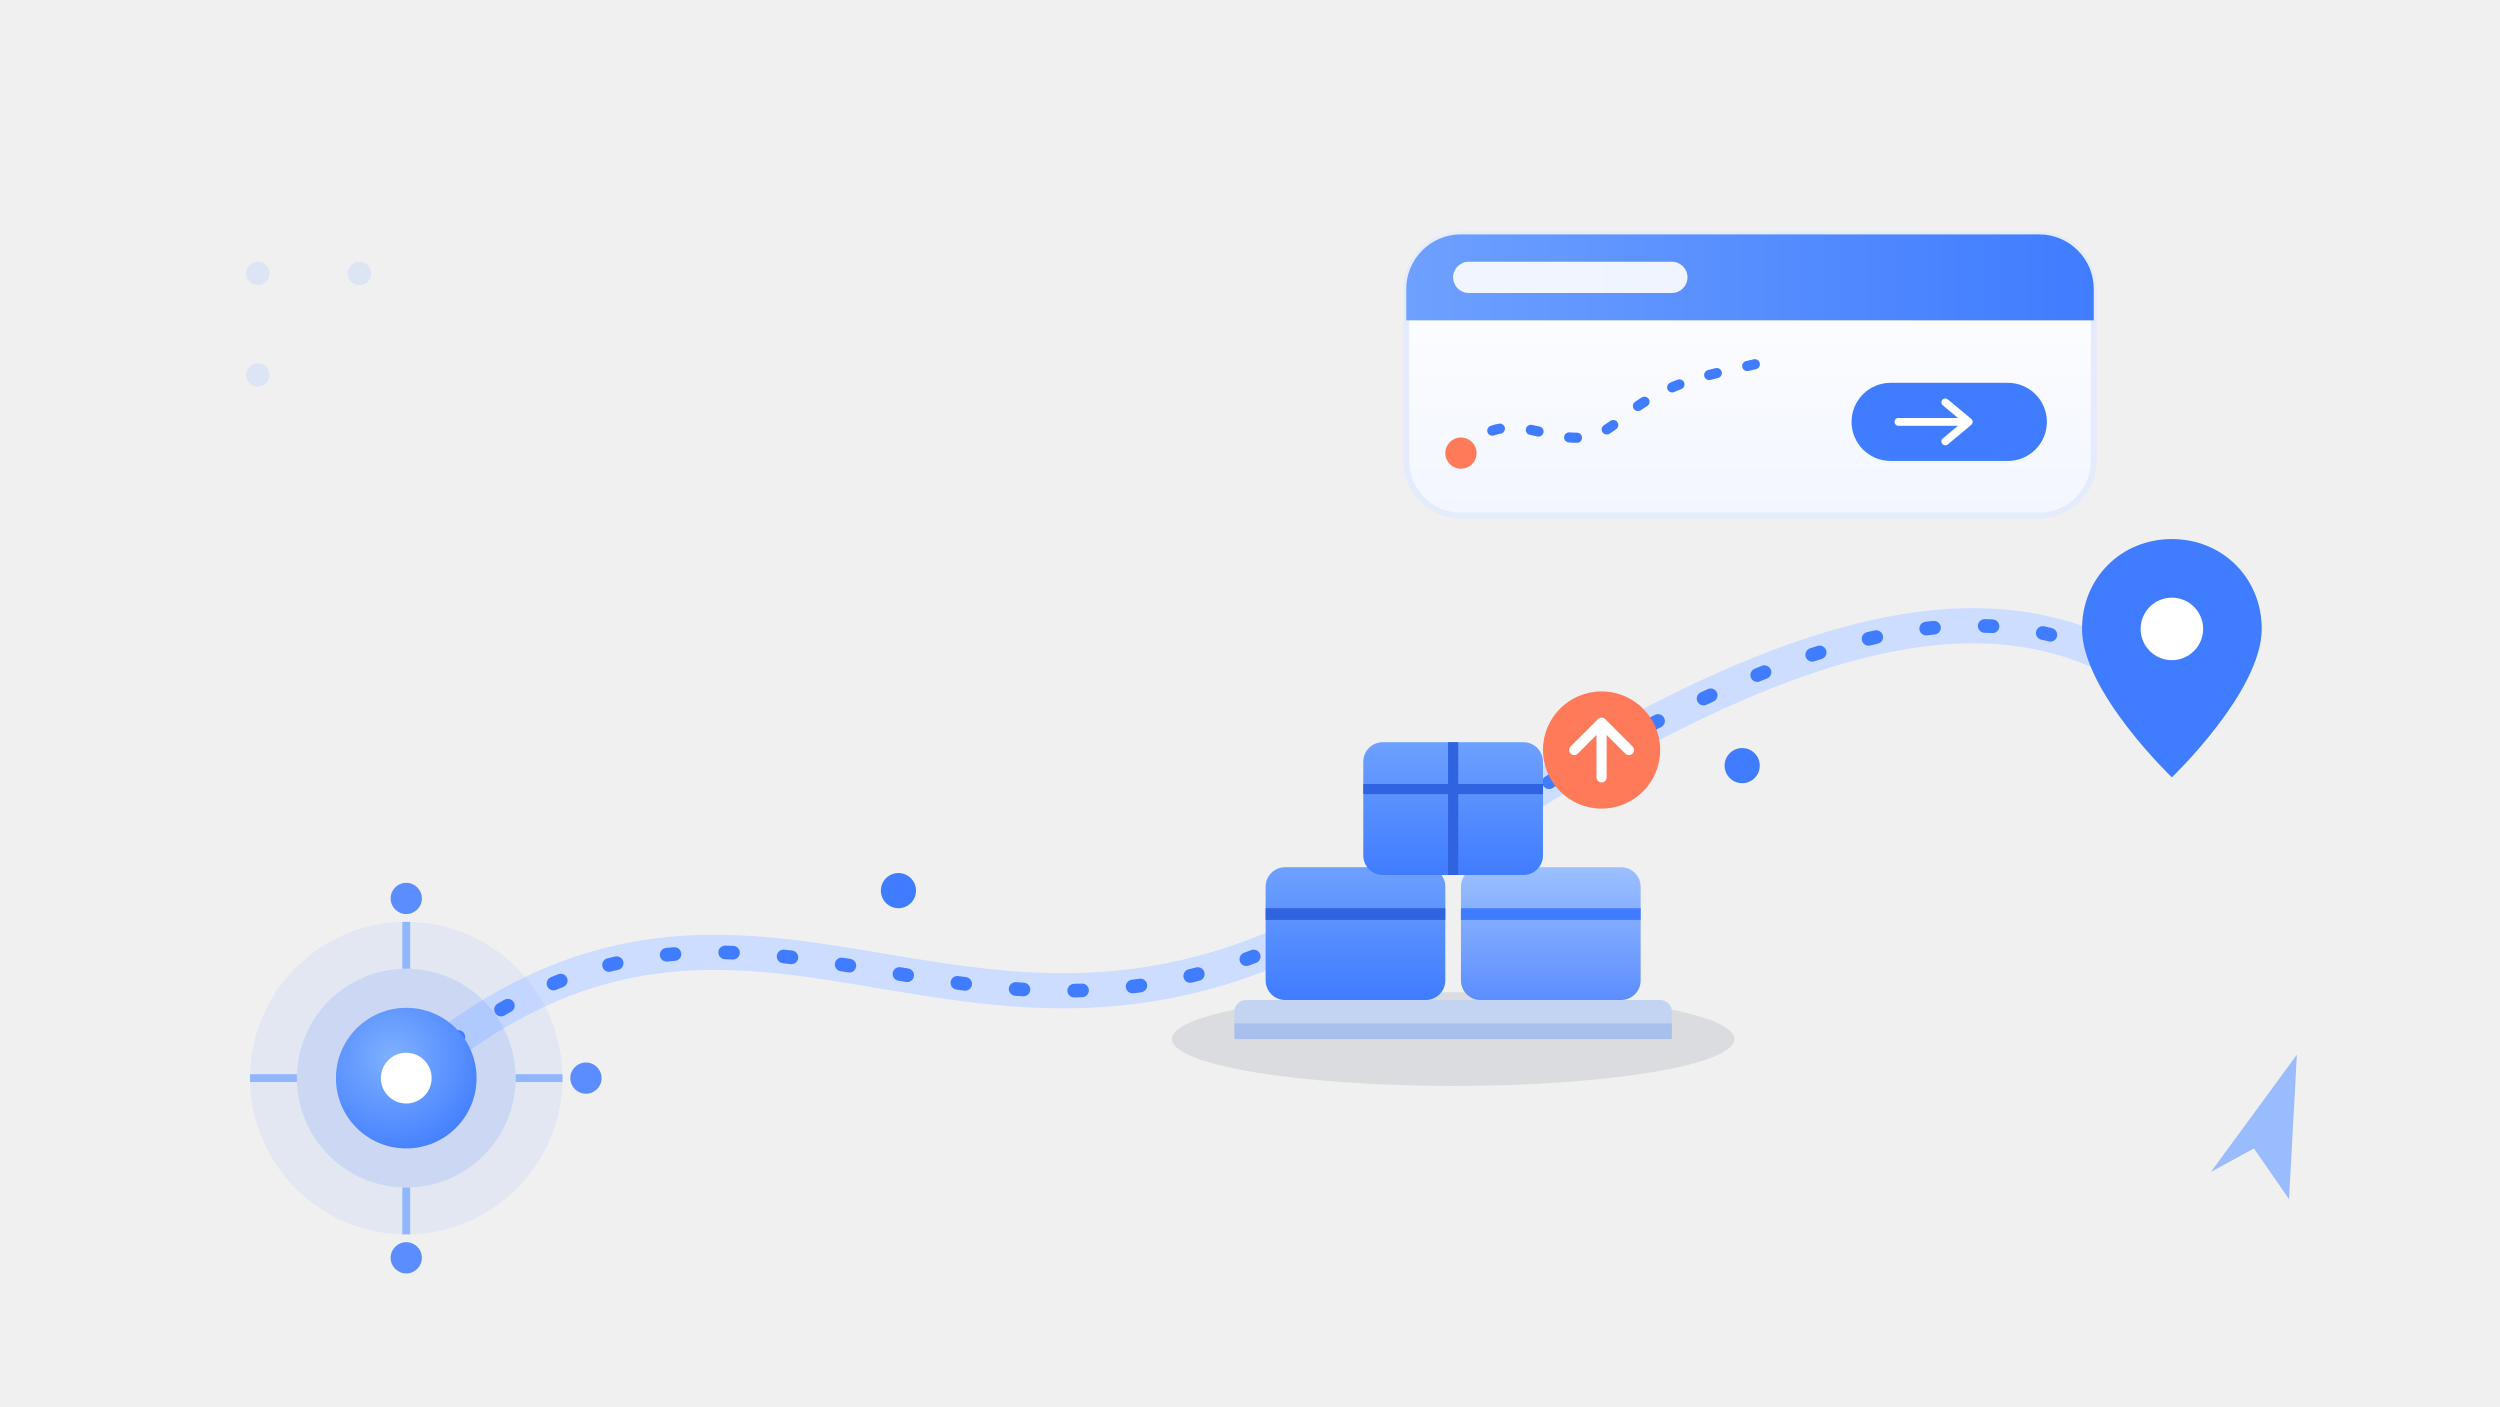
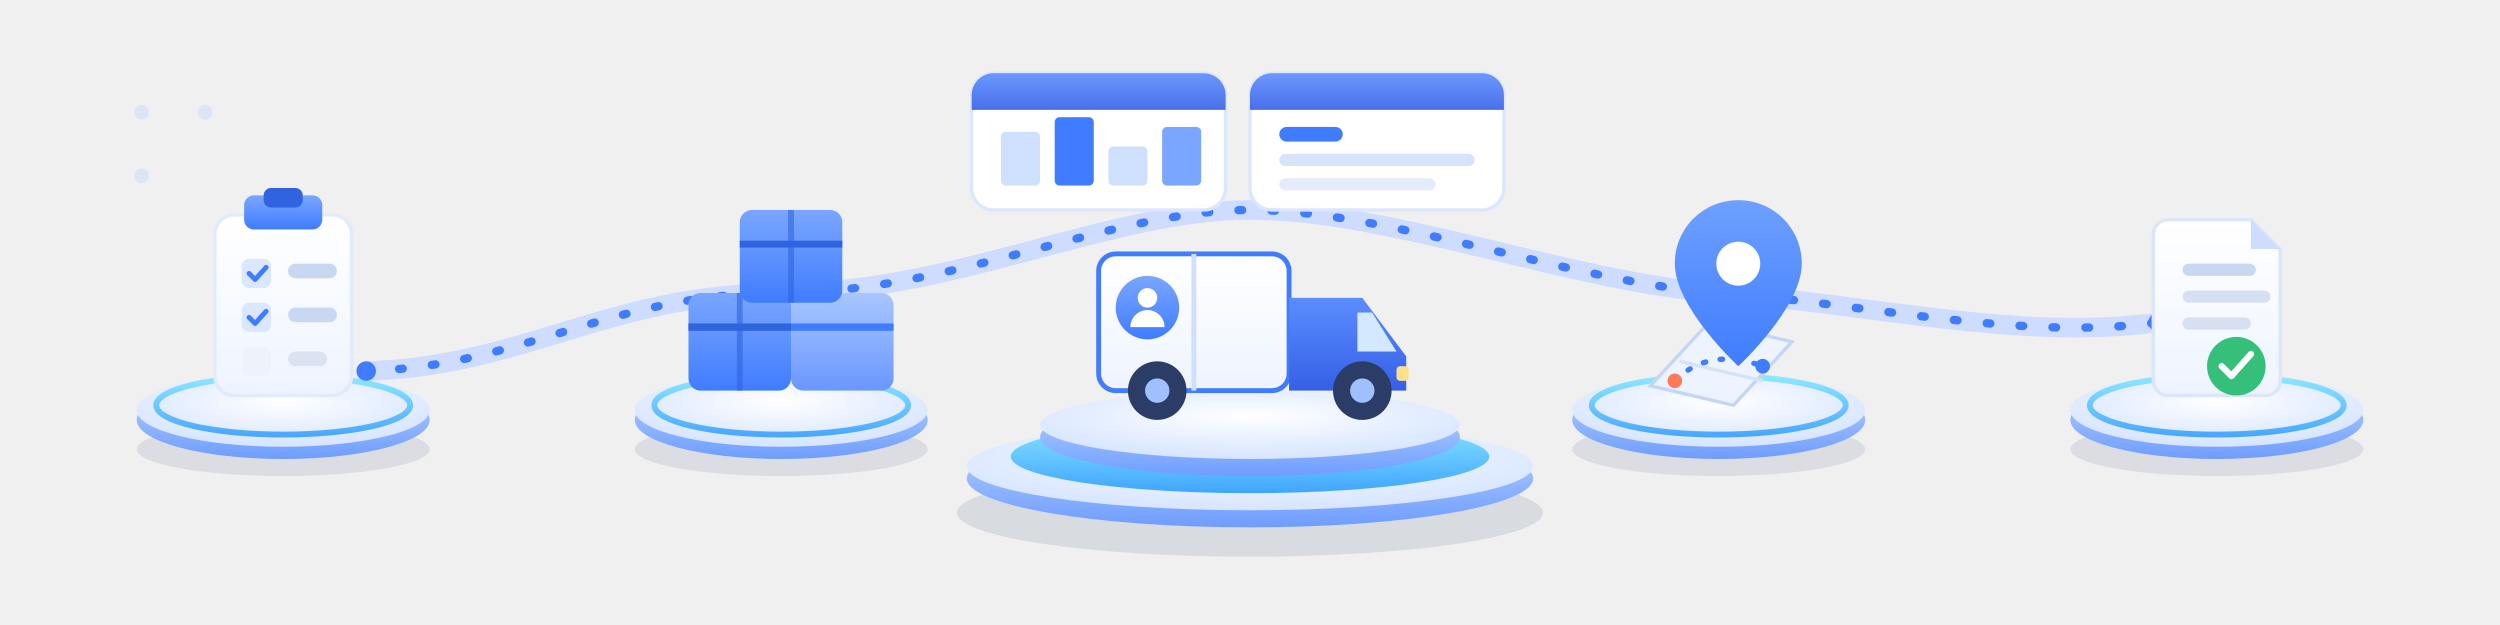
- <svg xmlns="http://www.w3.org/2000/svg" viewBox="0 0 640 360" fill="none">
+ <svg xmlns="http://www.w3.org/2000/svg" viewBox="0 0 1024 256" fill="none">
  <defs>
-     <radialGradient id="opHub" cx="0.4" cy="0.35" r="0.75">
-       <stop offset="0" stop-color="#7fb0ff" />
-       <stop offset="1" stop-color="#3f7cff" />
+     <linearGradient id="opGlassSide" x1="0" y1="0" x2="0" y2="1">
+       <stop offset="0" stop-color="#bcd6ff" />
+       <stop offset="1" stop-color="#6f9dff" />
+     </linearGradient>
+     <radialGradient id="opGlassTop" cx="0.5" cy="0.38" r="0.72">
+       <stop offset="0" stop-color="#ffffff" />
+       <stop offset="1" stop-color="#cfe0ff" />
    </radialGradient>
-     <linearGradient id="opBox" x1="0" y1="0" x2="0" y2="1">
-       <stop offset="0" stop-color="#6ea0ff" />
+     <linearGradient id="opRing" x1="0" y1="0" x2="0" y2="1">
+       <stop offset="0" stop-color="#7fe7ff" />
+       <stop offset="1" stop-color="#2f9dff" />
+     </linearGradient>
+     <linearGradient id="opCard" x1="0" y1="0" x2="0" y2="1">
+       <stop offset="0" stop-color="#ffffff" />
+       <stop offset="1" stop-color="#eef4ff" />
+     </linearGradient>
+     <linearGradient id="opBoxA" x1="0" y1="0" x2="0" y2="1">
+       <stop offset="0" stop-color="#7aa6ff" />
      <stop offset="1" stop-color="#3f7cff" />
    </linearGradient>
    <linearGradient id="opBoxB" x1="0" y1="0" x2="0" y2="1">
-       <stop offset="0" stop-color="#9cc0ff" />
-       <stop offset="1" stop-color="#5b8dff" />
+       <stop offset="0" stop-color="#a8c6ff" />
+       <stop offset="1" stop-color="#6a97ff" />
    </linearGradient>
-     <linearGradient id="opCard" x1="0" y1="0" x2="0" y2="1">
-       <stop offset="0" stop-color="#ffffff" />
-       <stop offset="1" stop-color="#f2f6ff" />
+     <linearGradient id="opCab" x1="0" y1="0" x2="0" y2="1">
+       <stop offset="0" stop-color="#5b8dff" />
+       <stop offset="1" stop-color="#3560e6" />
    </linearGradient>
-     <linearGradient id="opHead" x1="0" y1="0" x2="1" y2="0">
+     <linearGradient id="opPin" x1="0" y1="0" x2="0" y2="1">
      <stop offset="0" stop-color="#6ea0ff" />
      <stop offset="1" stop-color="#3f7cff" />
    </linearGradient>
  </defs>
  <g fill="#c9d8f7" opacity="0.5">
-     <circle cx="66" cy="70" r="3" />
-     <circle cx="92" cy="70" r="3" />
-     <circle cx="66" cy="96" r="3" />
+     <circle cx="58" cy="46" r="3" />
+     <circle cx="84" cy="46" r="3" />
+     <circle cx="58" cy="72" r="3" />
  </g>
-   <path d="M104 276C196 196 250 300 360 224S520 150 556 178" stroke="#cdddff" stroke-width="9" stroke-linecap="round" />
-   <path d="M104 276C196 196 250 300 360 224S520 150 556 178" stroke="#3f7cff" stroke-width="3.5" stroke-linecap="round" stroke-dasharray="2 13" />
+   <ellipse cx="116" cy="184" rx="60" ry="11" fill="#24386a" opacity="0.10" />
+   <ellipse cx="116" cy="172" rx="60" ry="16" fill="url(#opGlassSide)" />
+   <ellipse cx="116" cy="168" rx="60" ry="15" fill="url(#opGlassTop)" />
+   <ellipse cx="116" cy="166" rx="52" ry="12" fill="none" stroke="url(#opRing)" stroke-width="2.4" opacity="0.85" />
+   <ellipse cx="320" cy="184" rx="60" ry="11" fill="#24386a" opacity="0.10" />
+   <ellipse cx="320" cy="172" rx="60" ry="16" fill="url(#opGlassSide)" />
+   <ellipse cx="320" cy="168" rx="60" ry="15" fill="url(#opGlassTop)" />
+   <ellipse cx="320" cy="166" rx="52" ry="12" fill="none" stroke="url(#opRing)" stroke-width="2.4" opacity="0.85" />
+   <ellipse cx="704" cy="184" rx="60" ry="11" fill="#24386a" opacity="0.10" />
+   <ellipse cx="704" cy="172" rx="60" ry="16" fill="url(#opGlassSide)" />
+   <ellipse cx="704" cy="168" rx="60" ry="15" fill="url(#opGlassTop)" />
+   <ellipse cx="704" cy="166" rx="52" ry="12" fill="none" stroke="url(#opRing)" stroke-width="2.4" opacity="0.85" />
+   <ellipse cx="908" cy="184" rx="60" ry="11" fill="#24386a" opacity="0.10" />
+   <ellipse cx="908" cy="172" rx="60" ry="16" fill="url(#opGlassSide)" />
+   <ellipse cx="908" cy="168" rx="60" ry="15" fill="url(#opGlassTop)" />
+   <ellipse cx="908" cy="166" rx="52" ry="12" fill="none" stroke="url(#opRing)" stroke-width="2.4" opacity="0.85" />
+   <ellipse cx="512" cy="210" rx="120" ry="18" fill="#24386a" opacity="0.12" />
+   <ellipse cx="512" cy="196" rx="116" ry="20" fill="url(#opGlassSide)" />
+   <ellipse cx="512" cy="191" rx="116" ry="18" fill="url(#opGlassTop)" />
+   <ellipse cx="512" cy="187" rx="98" ry="15" fill="url(#opRing)" opacity="0.9" />
+   <ellipse cx="512" cy="179" rx="86" ry="16" fill="url(#opGlassSide)" />
+   <ellipse cx="512" cy="174" rx="86" ry="14" fill="url(#opGlassTop)" />
+   <path d="M150 152 C 215 150 250 120 320 120 S 455 86 512 86 S 645 116 704 120 S 828 140 884 132" stroke="#cddcff" stroke-width="8" stroke-linecap="round" />
+   <path d="M150 152 C 215 150 250 120 320 120 S 455 86 512 86 S 645 116 704 120 S 828 140 884 132" stroke="#3f7cff" stroke-width="3.4" stroke-linecap="round" stroke-dasharray="1.5 12" />
  <g fill="#3f7cff">
-     <circle cx="230" cy="228" r="4.5" />
-     <circle cx="446" cy="196" r="4.5" />
+     <circle cx="150" cy="152" r="4" />
+     <circle cx="320" cy="120" r="4.5" />
+     <circle cx="704" cy="120" r="4.5" />
+     <circle cx="884" cy="132" r="4" />
  </g>
  <g>
-     <circle cx="104" cy="276" r="40" fill="#3f7cff" opacity="0.08" />
-     <circle cx="104" cy="276" r="28" fill="#3f7cff" opacity="0.14" />
-     <circle cx="104" cy="276" r="18" fill="url(#opHub)" />
-     <circle cx="104" cy="276" r="6.5" fill="#ffffff" />
-     <g stroke="#8fb6ff" stroke-width="2">
-       <path d="M104 248v-12M132 276h12M104 304v12M76 276H64" />
-     </g>
-     <circle cx="104" cy="230" r="4" fill="#5b8dff" />
-     <circle cx="150" cy="276" r="4" fill="#5b8dff" />
-     <circle cx="104" cy="322" r="4" fill="#5b8dff" />
+     <rect x="88" y="88" width="56" height="74" rx="8" fill="url(#opCard)" stroke="#e2ebfb" stroke-width="1.4" />
+     <rect x="100" y="80" width="32" height="14" rx="4" fill="url(#opBoxA)" />
+     <rect x="108" y="77" width="16" height="8" rx="3" fill="#2f63e0" />
+     <rect x="99" y="106" width="12" height="12" rx="3" fill="#dbe7ff" />
+     <path d="M102 112l2.5 2.5 4.5-5" stroke="#3f7cff" stroke-width="2" stroke-linecap="round" stroke-linejoin="round" />
+     <rect x="118" y="108" width="20" height="6" rx="3" fill="#c9d8f2" />
+     <rect x="99" y="124" width="12" height="12" rx="3" fill="#dbe7ff" />
+     <path d="M102 130l2.5 2.5 4.5-5" stroke="#3f7cff" stroke-width="2" stroke-linecap="round" stroke-linejoin="round" />
+     <rect x="118" y="126" width="20" height="6" rx="3" fill="#c9d8f2" />
+     <rect x="99" y="142" width="12" height="12" rx="3" fill="#eef2fb" />
+     <rect x="118" y="144" width="16" height="6" rx="3" fill="#dbe3f2" />
  </g>
  <g>
-     <ellipse cx="372" cy="266" rx="72" ry="12" fill="#1b2a4a" opacity="0.1" />
-     <rect x="316" y="256" width="112" height="10" rx="3" fill="#c3d3f2" />
-     <rect x="316" y="262" width="112" height="4" fill="#a9c0ec" />
-     <rect x="324" y="222" width="46" height="34" rx="5" fill="url(#opBox)" />
-     <path d="M324 234h46" stroke="#2f63e0" stroke-width="3" />
-     <rect x="374" y="222" width="46" height="34" rx="5" fill="url(#opBoxB)" />
-     <path d="M374 234h46" stroke="#3f7cff" stroke-width="3" />
-     <rect x="349" y="190" width="46" height="34" rx="5" fill="url(#opBox)" />
-     <path d="M349 202h46M372 190v34" stroke="#2f63e0" stroke-width="2.6" />
-     <circle cx="410" cy="192" r="15" fill="#ff7a59" />
-     <path d="M410 199v-14M403 192l7-7 7 7" stroke="#ffffff" stroke-width="2.6" stroke-linecap="round" stroke-linejoin="round" fill="none" />
+     <rect x="282" y="120" width="42" height="40" rx="5" fill="url(#opBoxA)" />
+     <path d="M282 134h42" stroke="#2f63e0" stroke-width="3" />
+     <path d="M303 120v40" stroke="#2f63e0" stroke-width="2.4" opacity="0.6" />
+     <rect x="324" y="120" width="42" height="40" rx="5" fill="url(#opBoxB)" />
+     <path d="M324 134h42" stroke="#3f7cff" stroke-width="3" />
+     <rect x="303" y="86" width="42" height="38" rx="5" fill="url(#opBoxA)" />
+     <path d="M303 100h42" stroke="#2f63e0" stroke-width="2.8" />
+     <path d="M324 86v38" stroke="#2f63e0" stroke-width="2.4" opacity="0.6" />
  </g>
  <g>
-     <ellipse cx="556" cy="182" rx="13" ry="5" fill="#1b2a4a" opacity="0.12" />
-     <path d="M556 138c-13 0-23 10-23 23 0 16 23 38 23 38s23-22 23-38c0-13-10-23-23-23z" fill="#3f7cff" />
-     <circle cx="556" cy="161" r="8" fill="#ffffff" />
+     <rect x="398" y="30" width="104" height="56" rx="9" fill="#ffffff" stroke="#dbe6fb" stroke-width="1.4" opacity="0.97" />
+     <path d="M398 39a9 9 0 0 1 9-9h86a9 9 0 0 1 9 9v6H398z" fill="url(#opCab)" opacity="0.9" />
+     <rect x="410" y="54" width="16" height="22" rx="2" fill="#cfe0ff" />
+     <rect x="432" y="48" width="16" height="28" rx="2" fill="#3f7cff" />
+     <rect x="454" y="60" width="16" height="16" rx="2" fill="#cfe0ff" />
+     <rect x="476" y="52" width="16" height="24" rx="2" fill="#7aa6ff" />
+     <rect x="512" y="30" width="104" height="56" rx="9" fill="#ffffff" stroke="#dbe6fb" stroke-width="1.4" opacity="0.97" />
+     <path d="M512 39a9 9 0 0 1 9-9h86a9 9 0 0 1 9 9v6H512z" fill="url(#opCab)" opacity="0.9" />
+     <rect x="524" y="52" width="26" height="6" rx="3" fill="#3f7cff" />
+     <rect x="524" y="63" width="80" height="5" rx="2.5" fill="#d7e3fb" />
+     <rect x="524" y="73" width="64" height="5" rx="2.5" fill="#e4ecfb" />
+     <rect x="450" y="104" width="78" height="56" rx="7" fill="url(#opCard)" stroke="#3f7cff" stroke-width="2" />
+     <path d="M489 104v56" stroke="#cfe0ff" stroke-width="2" />
+     <circle cx="470" cy="126" r="13" fill="url(#opBoxA)" />
+     <circle cx="470" cy="122" r="4" fill="#ffffff" />
+     <path d="M463 134a7 7 0 0 1 14 0z" fill="#ffffff" />
+     <path d="M528 122H558L576 146V160H528Z" fill="url(#opCab)" />
+     <path d="M556 128H562L572 144H556Z" fill="#d4e8ff" />
+     <rect x="572" y="150" width="5" height="6" rx="1.5" fill="#ffe08a" />
+     <circle cx="474" cy="160" r="12" fill="#2b3d66" />
+     <circle cx="474" cy="160" r="5" fill="#9fc0ff" />
+     <circle cx="558" cy="160" r="12" fill="#2b3d66" />
+     <circle cx="558" cy="160" r="5" fill="#9fc0ff" />
  </g>
  <g>
-     <rect x="360" y="60" width="176" height="72" rx="14" fill="url(#opCard)" stroke="#e4ebfa" stroke-width="1.5" />
-     <path d="M360 74a14 14 0 0 1 14-14h148a14 14 0 0 1 14 14v8H360z" fill="url(#opHead)" />
-     <rect x="372" y="67" width="60" height="8" rx="4" fill="#ffffff" opacity="0.9" />
-     <path d="M374 116c14-16 26 4 40-8s26-12 40-16" stroke="#3f7cff" stroke-width="2.6" stroke-linecap="round" stroke-dasharray="2 8" fill="none" />
-     <circle cx="374" cy="116" r="4" fill="#ff7a59" />
-     <rect x="474" y="98" width="50" height="20" rx="10" fill="#3f7cff" />
-     <path d="M486 108h18M498 103l6 5-6 5" stroke="#ffffff" stroke-width="2" stroke-linecap="round" stroke-linejoin="round" fill="none" />
+     <path d="M676 158L700 132L734 140L710 166Z" fill="#eef4ff" stroke="#c5d6f5" stroke-width="1.4" />
+     <path d="M688 148L722 156" stroke="#d5e2f8" stroke-width="1.4" />
+     <path d="M686 156Q700 142 722 150" stroke="#3f7cff" stroke-width="2.2" stroke-linecap="round" stroke-dasharray="1 6" fill="none" />
+     <circle cx="686" cy="156" r="3" fill="#ff7a59" />
+     <circle cx="722" cy="150" r="3" fill="#3f7cff" />
+     <path d="M712 82c-14.5 0-26 11.5-26 26 0 18 26 42 26 42s26-24 26-42c0-14.5-11.5-26-26-26z" fill="url(#opPin)" />
+     <circle cx="712" cy="108" r="9" fill="#ffffff" />
  </g>
-   <path d="M566 300l22-30-2 37-9-13z" fill="#8fb6ff" opacity="0.9" />
+   <g>
+     <path d="M888 90h34l12 12v54a6 6 0 0 1-6 6h-40a6 6 0 0 1-6-6V96a6 6 0 0 1 6-6z" fill="url(#opCard)" stroke="#dbe6fb" stroke-width="1.4" />
+     <path d="M922 90v12h12z" fill="#cdddff" />
+     <rect x="894" y="108" width="30" height="5" rx="2.5" fill="#c9d8f2" />
+     <rect x="894" y="119" width="36" height="5" rx="2.5" fill="#d7e0f2" />
+     <rect x="894" y="130" width="28" height="5" rx="2.5" fill="#d7e0f2" />
+     <circle cx="916" cy="150" r="12" fill="#35c07a" />
+     <path d="M910 150l4 4 8-9" stroke="#ffffff" stroke-width="2.6" stroke-linecap="round" stroke-linejoin="round" />
+   </g>
</svg>
